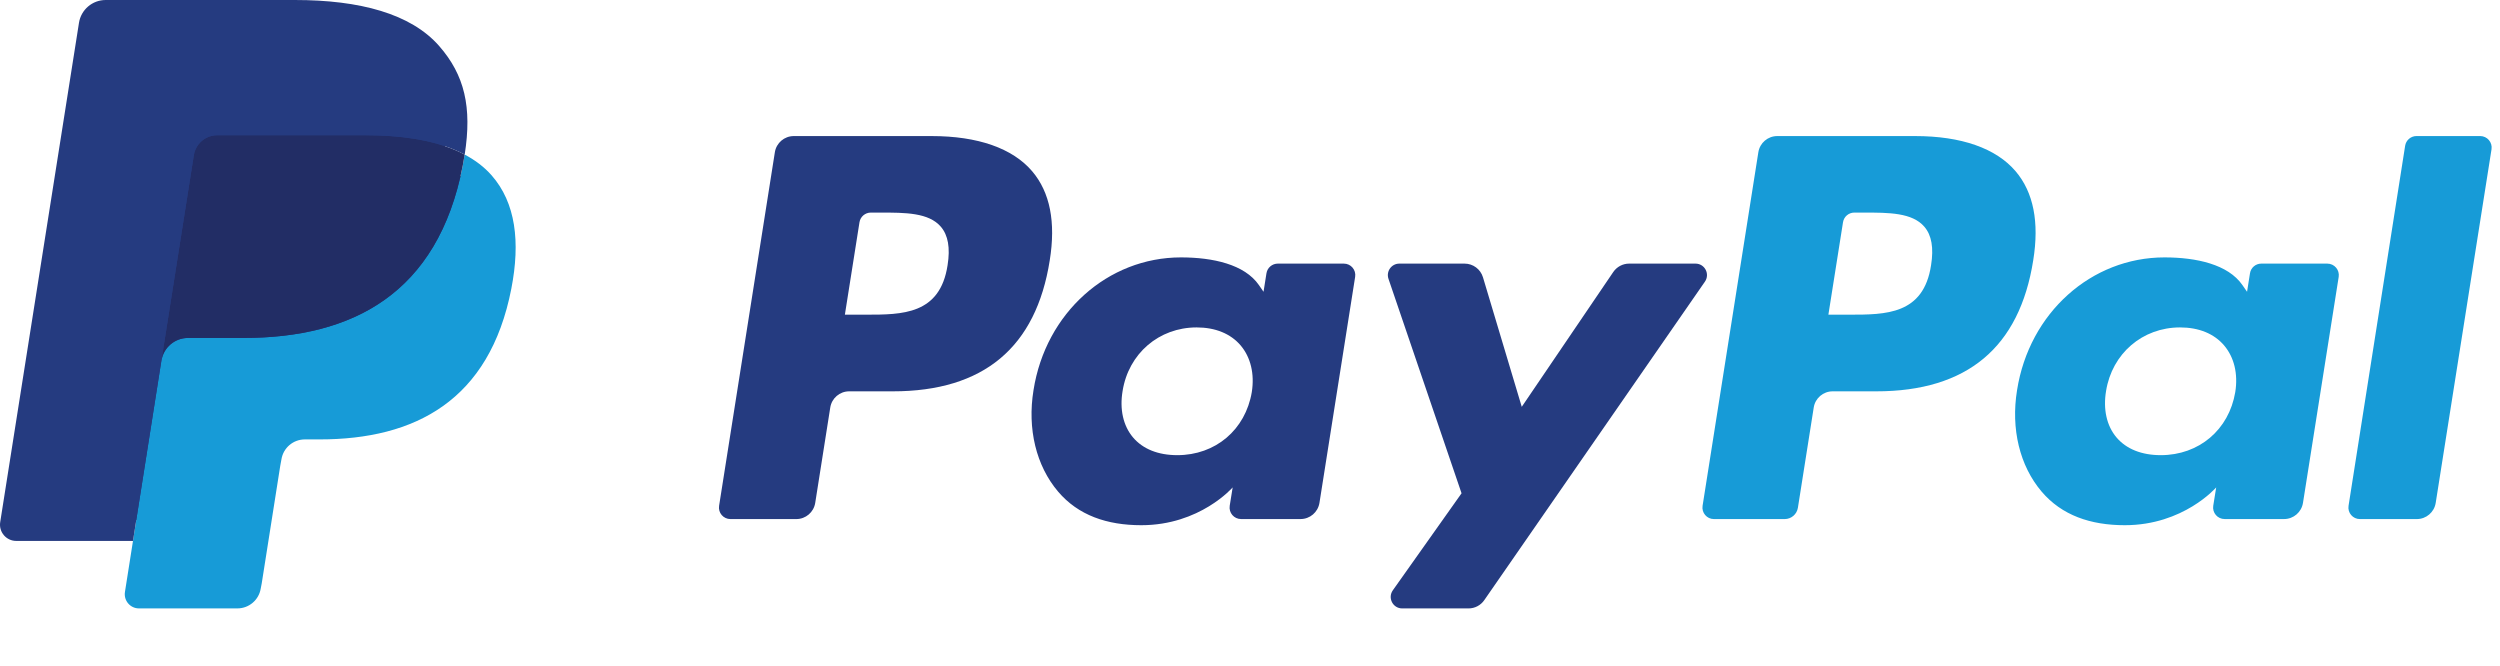
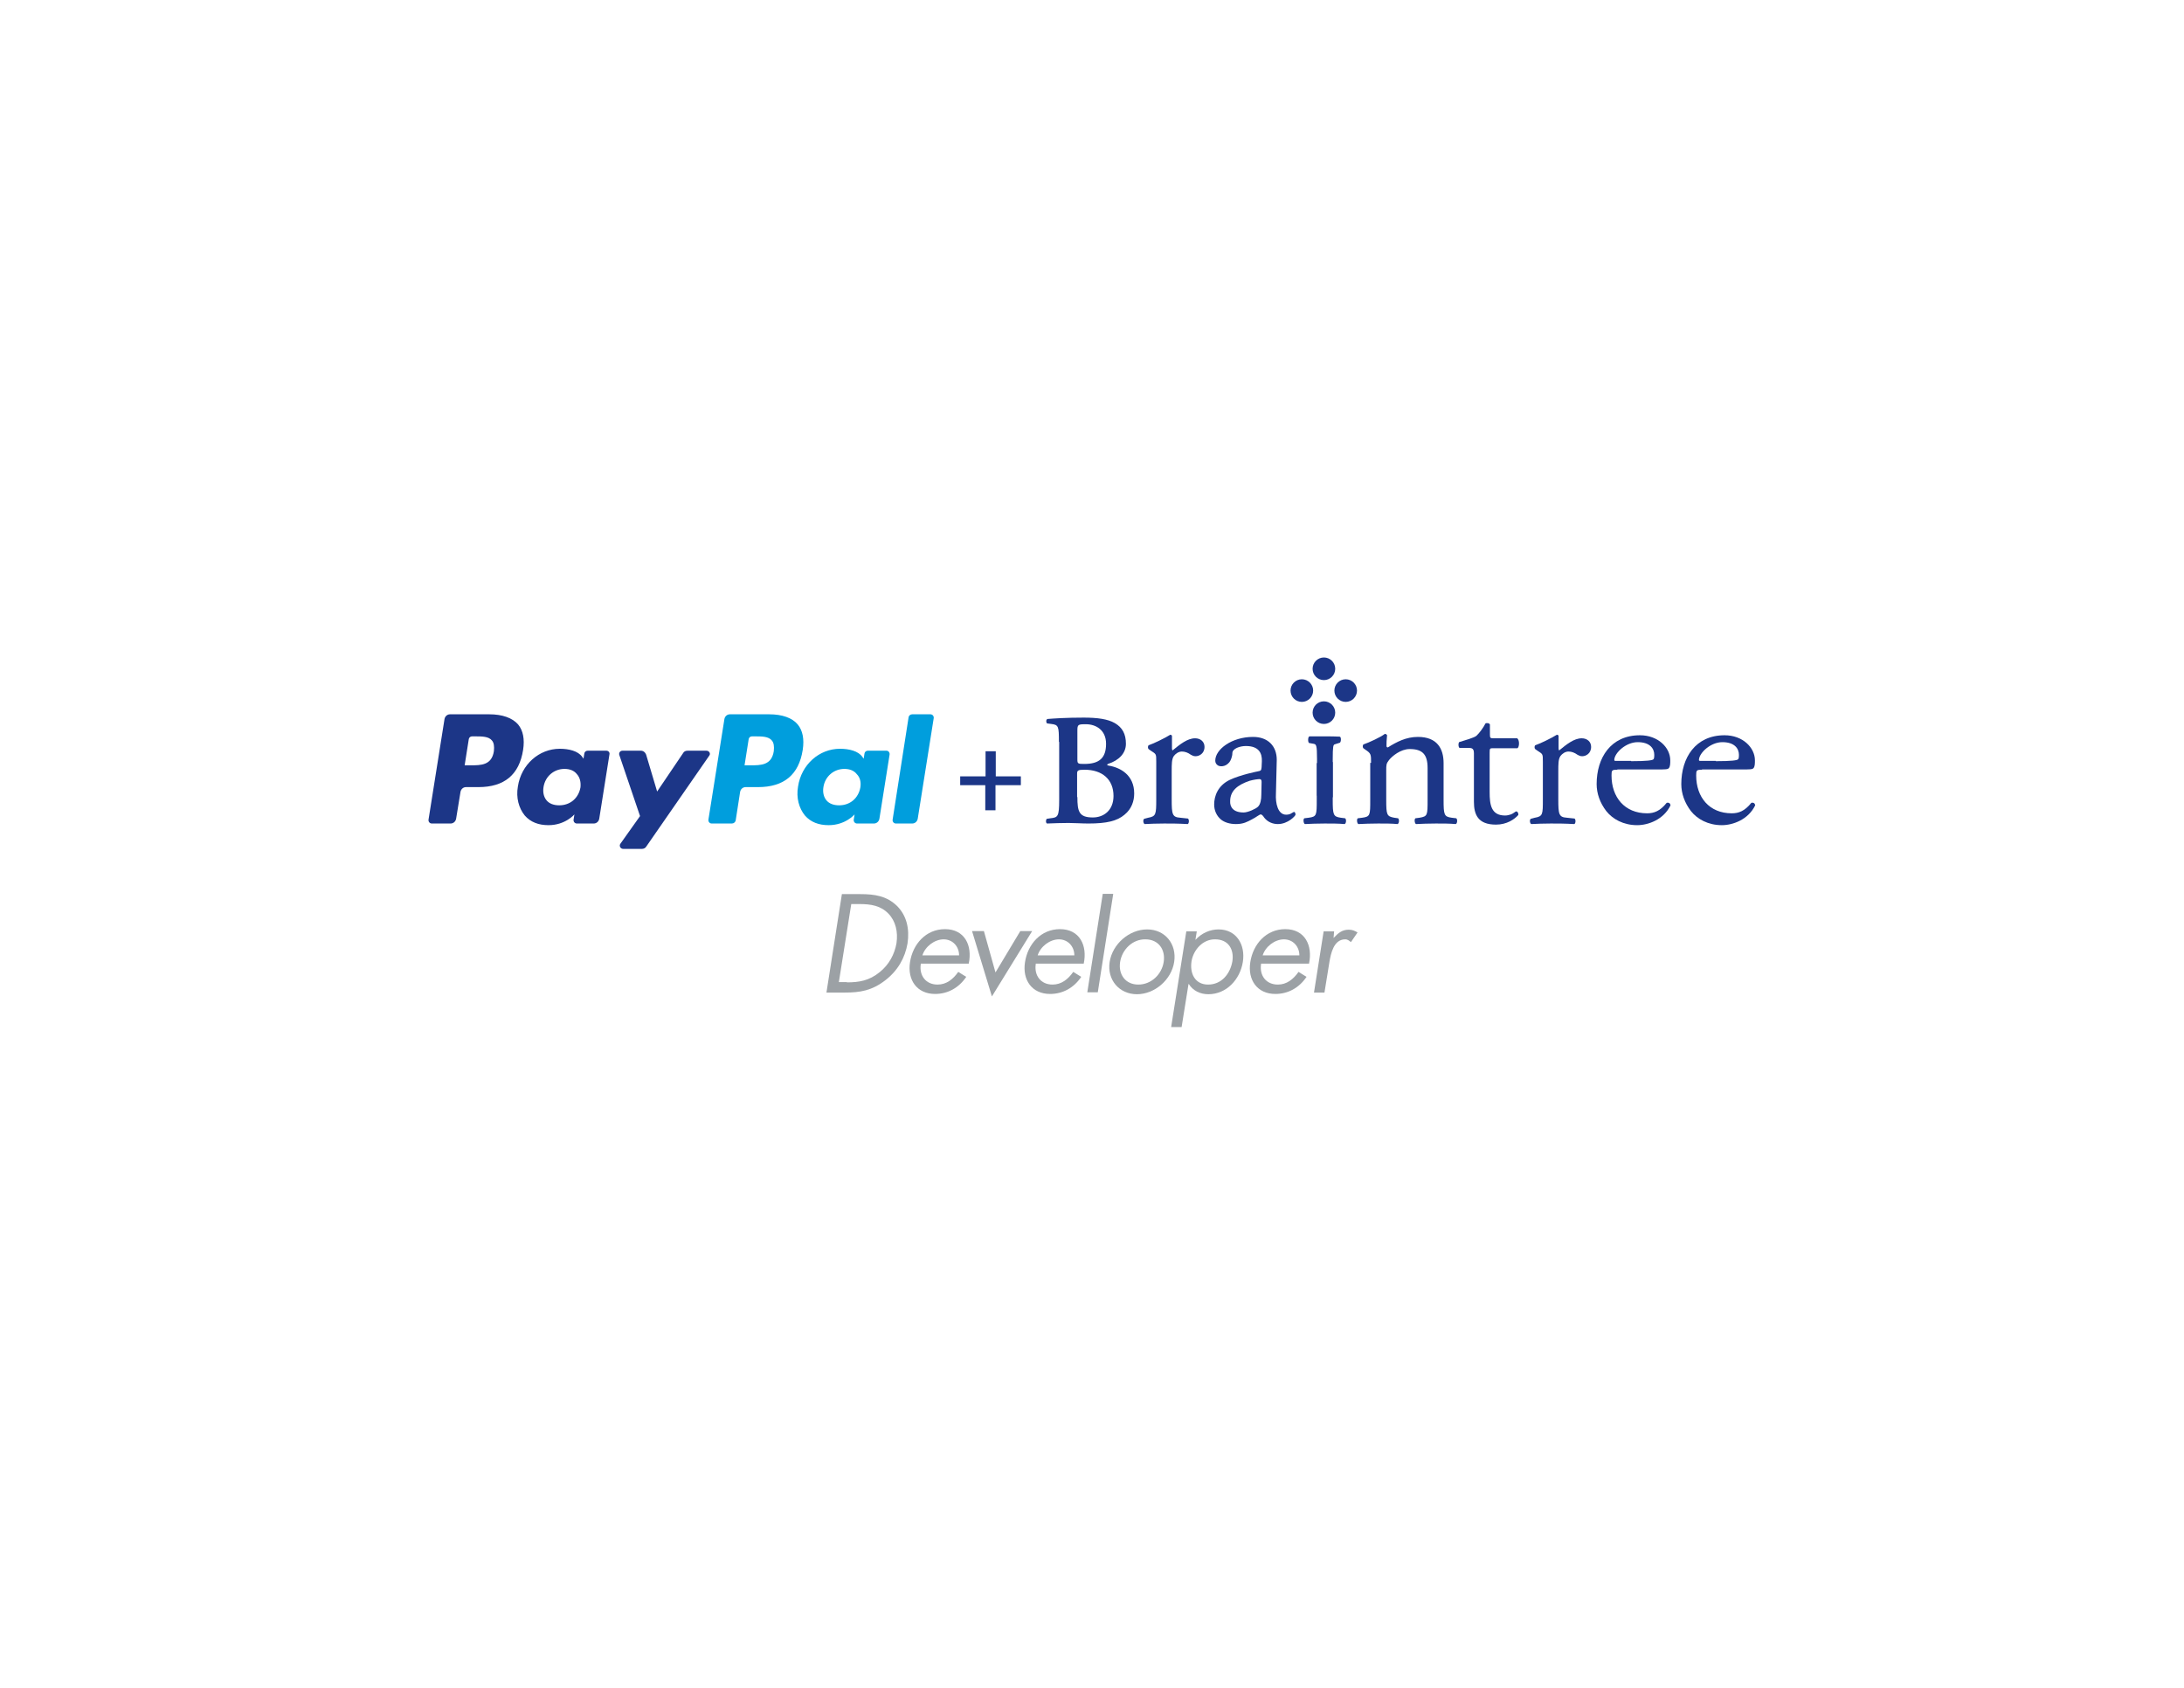
- <svg xmlns="http://www.w3.org/2000/svg" version="1.1" id="Layer_1" x="0px" y="0px" width="124px" height="33px" viewBox="0 0 124 33" enable-background="new 0 0 124 33" xml:space="preserve">
-   <path fill="#253B80" d="M46.211,6.749h-6.839c-0.468,0-0.866,0.34-0.939,0.802l-2.766,17.537c-0.055,0.346,0.213,0.658,0.564,0.658  h3.265c0.468,0,0.866-0.34,0.939-0.803l0.746-4.73c0.072-0.463,0.471-0.803,0.938-0.803h2.165c4.505,0,7.105-2.18,7.784-6.5  c0.306-1.89,0.013-3.375-0.872-4.415C50.224,7.353,48.5,6.749,46.211,6.749z M47,13.154c-0.374,2.454-2.249,2.454-4.062,2.454  h-1.032l0.724-4.583c0.043-0.277,0.283-0.481,0.563-0.481h0.473c1.235,0,2.4,0,3.002,0.704C47.027,11.668,47.137,12.292,47,13.154z" />
-   <path fill="#253B80" d="M66.654,13.075h-3.275c-0.279,0-0.52,0.204-0.563,0.481l-0.145,0.916l-0.229-0.332  c-0.709-1.029-2.29-1.373-3.868-1.373c-3.619,0-6.71,2.741-7.312,6.586c-0.313,1.918,0.132,3.752,1.22,5.031  c0.998,1.176,2.426,1.666,4.125,1.666c2.916,0,4.533-1.875,4.533-1.875l-0.146,0.91c-0.055,0.348,0.213,0.66,0.562,0.66h2.95  c0.469,0,0.865-0.34,0.939-0.803l1.77-11.209C67.271,13.388,67.004,13.075,66.654,13.075z M62.089,19.449  c-0.316,1.871-1.801,3.127-3.695,3.127c-0.951,0-1.711-0.305-2.199-0.883c-0.484-0.574-0.668-1.391-0.514-2.301  c0.295-1.855,1.805-3.152,3.67-3.152c0.93,0,1.686,0.309,2.184,0.892C62.034,17.721,62.232,18.543,62.089,19.449z" />
-   <path fill="#253B80" d="M84.096,13.075h-3.291c-0.314,0-0.609,0.156-0.787,0.417l-4.539,6.686l-1.924-6.425  c-0.121-0.402-0.492-0.678-0.912-0.678h-3.234c-0.393,0-0.666,0.384-0.541,0.754l3.625,10.638l-3.408,4.811  c-0.268,0.379,0.002,0.9,0.465,0.9h3.287c0.312,0,0.604-0.152,0.781-0.408L84.564,13.97C84.826,13.592,84.557,13.075,84.096,13.075z  " />
-   <path fill="#179BD7" d="M94.992,6.749h-6.84c-0.467,0-0.865,0.34-0.938,0.802l-2.766,17.537c-0.055,0.346,0.213,0.658,0.562,0.658  h3.51c0.326,0,0.605-0.238,0.656-0.562l0.785-4.971c0.072-0.463,0.471-0.803,0.938-0.803h2.164c4.506,0,7.105-2.18,7.785-6.5  c0.307-1.89,0.012-3.375-0.873-4.415C99.004,7.353,97.281,6.749,94.992,6.749z M95.781,13.154c-0.373,2.454-2.248,2.454-4.062,2.454  h-1.031l0.725-4.583c0.043-0.277,0.281-0.481,0.562-0.481h0.473c1.234,0,2.4,0,3.002,0.704  C95.809,11.668,95.918,12.292,95.781,13.154z" />
-   <path fill="#179BD7" d="M115.434,13.075h-3.273c-0.281,0-0.52,0.204-0.562,0.481l-0.145,0.916l-0.23-0.332  c-0.709-1.029-2.289-1.373-3.867-1.373c-3.619,0-6.709,2.741-7.311,6.586c-0.312,1.918,0.131,3.752,1.219,5.031  c1,1.176,2.426,1.666,4.125,1.666c2.916,0,4.533-1.875,4.533-1.875l-0.146,0.91c-0.055,0.348,0.213,0.66,0.564,0.66h2.949  c0.467,0,0.865-0.34,0.938-0.803l1.771-11.209C116.053,13.388,115.785,13.075,115.434,13.075z M110.869,19.449  c-0.314,1.871-1.801,3.127-3.695,3.127c-0.949,0-1.711-0.305-2.199-0.883c-0.484-0.574-0.666-1.391-0.514-2.301  c0.297-1.855,1.805-3.152,3.67-3.152c0.93,0,1.686,0.309,2.184,0.892C110.816,17.721,111.014,18.543,110.869,19.449z" />
-   <path fill="#179BD7" d="M119.295,7.23l-2.807,17.858c-0.055,0.346,0.213,0.658,0.562,0.658h2.822c0.469,0,0.867-0.34,0.939-0.803  l2.768-17.536c0.055-0.346-0.213-0.659-0.562-0.659h-3.16C119.578,6.749,119.338,6.953,119.295,7.23z" />
-   <path fill="#253B80" d="M7.266,29.154l0.523-3.322l-1.165-0.027H1.061L4.927,1.292C4.939,1.218,4.978,1.149,5.035,1.1  c0.057-0.049,0.13-0.076,0.206-0.076h9.38c3.114,0,5.263,0.648,6.385,1.927c0.526,0.6,0.861,1.227,1.023,1.917  c0.17,0.724,0.173,1.589,0.007,2.644l-0.012,0.077v0.676l0.526,0.298c0.443,0.235,0.795,0.504,1.065,0.812  c0.45,0.513,0.741,1.165,0.864,1.938c0.127,0.795,0.085,1.741-0.123,2.812c-0.24,1.232-0.628,2.305-1.152,3.183  c-0.482,0.809-1.096,1.48-1.825,2c-0.696,0.494-1.523,0.869-2.458,1.109c-0.906,0.236-1.939,0.355-3.072,0.355h-0.73  c-0.522,0-1.029,0.188-1.427,0.525c-0.399,0.344-0.663,0.814-0.744,1.328l-0.055,0.299l-0.924,5.855l-0.042,0.215  c-0.011,0.068-0.03,0.102-0.058,0.125c-0.025,0.021-0.061,0.035-0.096,0.035H7.266z" />
-   <path fill="#179BD7" d="M23.048,7.667L23.048,7.667L23.048,7.667c-0.028,0.179-0.06,0.362-0.096,0.55  c-1.237,6.351-5.469,8.545-10.874,8.545H9.326c-0.661,0-1.218,0.48-1.321,1.132l0,0l0,0L6.596,26.83l-0.399,2.533  c-0.067,0.428,0.263,0.814,0.695,0.814h4.881c0.578,0,1.069-0.42,1.16-0.99l0.048-0.248l0.919-5.832l0.059-0.32  c0.09-0.572,0.582-0.992,1.16-0.992h0.73c4.729,0,8.431-1.92,9.513-7.476c0.452-2.321,0.218-4.259-0.978-5.622  C24.022,8.286,23.573,7.945,23.048,7.667z" />
-   <path fill="#222D65" d="M21.754,7.151c-0.189-0.055-0.384-0.105-0.584-0.15c-0.201-0.044-0.407-0.083-0.619-0.117  c-0.742-0.12-1.555-0.177-2.426-0.177h-7.352c-0.181,0-0.353,0.041-0.507,0.115C9.927,6.985,9.675,7.306,9.614,7.699L8.05,17.605  l-0.045,0.289c0.103-0.652,0.66-1.132,1.321-1.132h2.752c5.405,0,9.637-2.195,10.874-8.545c0.037-0.188,0.068-0.371,0.096-0.55  c-0.313-0.166-0.652-0.308-1.017-0.429C21.941,7.208,21.848,7.179,21.754,7.151z" />
-   <path fill="#253B80" d="M9.614,7.699c0.061-0.393,0.313-0.714,0.652-0.876c0.155-0.074,0.326-0.115,0.507-0.115h7.352  c0.871,0,1.684,0.057,2.426,0.177c0.212,0.034,0.418,0.073,0.619,0.117c0.2,0.045,0.395,0.095,0.584,0.15  c0.094,0.028,0.187,0.057,0.278,0.086c0.365,0.121,0.704,0.264,1.017,0.429c0.368-2.347-0.003-3.945-1.272-5.392  C20.378,0.682,17.853,0,14.622,0h-9.38c-0.66,0-1.223,0.48-1.325,1.133L0.01,25.898c-0.077,0.49,0.301,0.932,0.795,0.932h5.791  l1.454-9.225L9.614,7.699z" />
+ <svg xmlns="http://www.w3.org/2000/svg" version="1.1" id="Layer_1" x="0px" y="0px" viewBox="0 0 792 612" enable-background="new 0 0 792 612" xml:space="preserve">
+   <g>
+     <g>
+       <path fill="#1C3687" d="M348.3,281.5h9.1v-9.1h3.7v9.1h9.1v3.2H361v9.1h-3.7v-9.1h-9.1V281.5z" />
+     </g>
+     <g>
+       <path fill="#1C3687" d="M456.1,279.7c1.1-0.2,1.3-0.3,1.4-1.5l0.1-2.2c0.1-2.8-1-5.5-5.8-5.5c-2.1,0-4.9,0.9-4.9,2.6    c0,1.2-0.6,2.7-1.1,3.3c-1.5,1.8-3.5,1.6-4.2,1.1c-0.6-0.4-0.9-1-0.9-1.7c0-4.1,6-8.6,13.7-8.6c5.5,0,8.6,3.4,8.6,8.3l-0.3,12.3    c-0.2,3.5,0.7,7.6,3.7,7.6c0.8,0,1.5-0.2,1.9-0.5c0.4-0.2,0.8-0.5,1-0.5c0.3,0,0.5,0.5,0.5,1c0,0.4-2.7,3.4-6.4,3.4    c-1.8,0-3.7-0.7-5-2.4c-0.3-0.5-0.8-1.1-1.2-1.1c-0.5,0-1.6,1-3.2,1.8c-1.7,0.9-3.1,1.7-5.8,1.7c-2.2,0-4.2-0.6-5.5-1.7    c-1.5-1.3-2.4-3.2-2.4-5.4c0-3,1.3-6.8,5.6-8.9C449.9,280.9,456.1,279.7,456.1,279.7z M451,294.6c1.5,0,4.4-1.3,5.2-2.1    c0.9-0.9,1.2-2.6,1.2-4.3l0.1-4.7c0-0.8-0.3-1-0.8-1c-0.5,0-2.1,0.2-3.5,0.6c-4.5,1.5-7.1,3.7-7.1,7.4    C446,292.5,447.1,294.6,451,294.6z" />
+       <path fill="#1C3687" d="M419.3,276.2c0-3,0-2.7-2.1-4.1l-0.7-0.5c-0.3-0.3-0.3-1.2,0.1-1.4c1.8-0.6,5.9-2.6,7.8-3.8    c0.4,0.1,0.6,0.2,0.6,0.5v4.5c0,0.4,0.1,0.6,0.2,0.7c2.7-2.2,5.4-4.4,8.2-4.4c1.9,0,3.4,1.2,3.4,3.1c0,2.5-2,3.4-3.2,3.4    c-0.8,0-1.1-0.2-1.7-0.5c-1.1-0.8-2.2-1.2-3.3-1.2c-1.2,0-2.3,0.8-2.9,1.6c-0.8,1.1-0.8,2.9-0.8,5.6l0,10.1c0,5.5,0.2,6.5,3.1,6.7    l2.8,0.3c0.5,0.4,0.4,1.8-0.1,2c-3.6-0.2-5.9-0.2-8.5-0.2c-2.8,0-5.1,0.1-7.1,0.2c-0.5-0.2-0.7-1.5-0.2-1.9l1.5-0.4    c2.8-0.5,2.9-1.2,2.9-6.7L419.3,276.2z" />
+       <path fill="#1C3687" d="M559.5,276.2c0-3,0-2.7-2.1-4.1l-0.7-0.5c-0.3-0.3-0.3-1.2,0.1-1.4c1.8-0.6,5.9-2.6,7.8-3.8    c0.4,0.1,0.6,0.2,0.6,0.5v4.5c0,0.4,0.1,0.6,0.2,0.7c2.7-2.2,5.4-4.4,8.2-4.4c1.9,0,3.4,1.2,3.4,3.1c0,2.5-2,3.4-3.2,3.4    c-0.8,0-1.1-0.2-1.7-0.5c-1.1-0.8-2.2-1.2-3.3-1.2c-1.2,0-2.3,0.8-2.9,1.6c-0.8,1.1-0.8,2.9-0.8,5.6l0,10.1c0,5.5,0.2,6.5,3.1,6.7    l2.8,0.3c0.5,0.4,0.4,1.8-0.1,2c-3.6-0.2-5.9-0.2-8.5-0.2c-2.8,0-5.1,0.1-7.1,0.2c-0.5-0.2-0.7-1.5-0.2-1.9l1.5-0.4    c2.9-0.5,2.9-1.2,2.9-6.7L559.5,276.2z" />
+       <path fill="#1C3687" d="M483.3,276.3V290c0,5.5,0.2,6.1,2.9,6.5l1.6,0.2c0.5,0.4,0.4,1.9-0.2,2.1c-2.3-0.2-4.5-0.2-7.2-0.2    c-2.8,0-5.1,0.1-7.2,0.2c-0.5-0.2-0.7-1.8-0.2-2.1l1.6-0.2c2.9-0.4,2.9-0.9,2.9-6.5v-13.3" />
+       <path fill="#1C3687" d="M477.6,288.5v-13.3c0-5.1-0.3-5.3-1.2-5.5l-1.7-0.3c-0.5-0.4-0.4-2.4,0.2-2.4c2.2,0,2.8,0,5.6,0    c2.7,0,2.8,0,5.3,0.1c0.6,0,0.6,1.8,0.1,2.2l-1.9,0.6c-0.5,0.2-0.7,0.6-0.7,5.5v13.7" />
+       <path fill="#1C3687" d="M497.2,276.6c0-3.1,0-3.4-2.1-4.8l-0.7-0.5c-0.3-0.3-0.3-1.2,0.1-1.4c1.8-0.6,6.2-2.6,7.7-3.8    c0.3,0,0.7,0.2,0.8,0.5c-0.2,1.8-0.2,2.9-0.2,3.6c0,0.5,0,0.8,0.5,0.8c3.2-2,6.6-3.8,10.9-3.8c7,0,9.3,4.3,9.3,9.5V290    c0,5.5,0.2,6.1,2.9,6.5l1.7,0.2c0.5,0.4,0.4,1.9-0.2,2.1c-2.3-0.2-4.5-0.2-7.2-0.2c-2.8,0-5.1,0.1-7.2,0.2    c-0.5-0.2-0.7-1.8-0.2-2.1l1.5-0.2c2.9-0.5,2.9-0.9,2.9-6.5v-11.5c0-5-1.9-6.9-6.5-6.9c-3.3,0-6.4,2.6-7.5,4c-1,1.3-1,1.7-1,3.9    V290c0,5.5,0.2,6,2.9,6.5l1.4,0.2c0.5,0.4,0.4,1.9-0.2,2.1c-2.1-0.2-4.3-0.2-7-0.2c-2.8,0-5.1,0.1-7.2,0.2    c-0.5-0.2-0.7-1.8-0.2-2.1l1.6-0.2c2.9-0.4,2.9-0.9,2.9-6.5V276.6z" />
+       <path fill="#1C3687" d="M541.6,271.3c-1.3,0-1.4,0-1.4,1.6v14.3c0,4.5,0.5,8.5,5.6,8.5c0.8,0,1.5-0.2,2.1-0.4    c0.7-0.2,1.7-1.1,1.9-1.1c0.6,0,0.9,0.8,0.8,1.3c-1.4,1.6-4.2,3.5-8.1,3.5c-6.6,0-8-3.7-8-8.3l0-17.6c0-2.1-1.1-1.9-2.7-1.9h-2.5    c-0.5-0.3-0.5-1.6-0.2-2.1c2.2-0.7,5.5-1.6,6.3-2.3c1-0.9,2.5-2.9,3.3-4.5c0.4-0.2,1.3-0.2,1.6,0.4v3.5c0,1.4,0.1,1.5,1.4,1.5h8.5    c0.9,0.7,0.8,3.1,0.1,3.6H541.6z" />
+       <path fill="#1C3687" d="M586.5,279.1c-2,0-2.1,0.2-2.1,2.1c0,7.8,4.7,13.7,12.9,13.7c2.5,0,4.7-0.8,7.1-3.8    c0.8-0.2,1.3,0.2,1.4,0.9c-2.5,5.2-8.1,7.2-12.1,7.2c-5,0-8.9-2.2-11.2-5.1c-2.3-3-3.5-6.4-3.5-9.8c0-9.5,5.1-17.7,15.7-17.7    c6.6,0,11,4.5,11,9.1c0,1.1,0,2.2-0.5,2.8c-0.4,0.5-1.3,0.5-4.5,0.5H586.5z M591.5,276c5.7,0,7.8-0.3,8.1-0.7    c0.2-0.2,0.3-0.6,0.3-1.6c0-2.2-1.5-4.6-6-4.6c-4.3,0-8.4,3.9-8.5,6.4c0,0.2,0,0.4,0.5,0.4H591.5z" />
+       <path fill="#1C3687" d="M617.2,279.1c-2,0-2.1,0.2-2.1,2.1c0,7.8,4.7,13.7,12.9,13.7c2.5,0,4.7-0.8,7.1-3.8    c0.8-0.2,1.3,0.2,1.4,0.9c-2.5,5.2-8.1,7.2-12.1,7.2c-5,0-8.9-2.2-11.2-5.1c-2.3-3-3.5-6.4-3.5-9.8c0-9.5,5.1-17.7,15.7-17.7    c6.6,0,11,4.5,11,9.1c0,1.1,0,2.2-0.5,2.8c-0.4,0.5-1.3,0.5-4.5,0.5H617.2z M622.2,276c5.7,0,7.8-0.3,8.1-0.7    c0.2-0.2,0.3-0.6,0.3-1.6c0-2.2-1.5-4.6-6-4.6c-4.3,0-8.4,3.9-8.5,6.4c0,0.2,0,0.4,0.5,0.4H622.2z" />
+       <path fill="#1C3687" d="M384,269c0-5.6-0.1-6.2-2.8-6.5l-1.5-0.2c-0.4-0.4-0.4-1.3,0.1-1.6c2.6-0.2,6.8-0.5,13.2-0.5    c4.9,0,8.7,0.5,11.3,2c2.7,1.6,4,3.9,4,7.5c0,3.4-2.5,6-6.5,7.3c-0.2,0.1-0.3,0.2-0.3,0.3c0,0.1,0.1,0.2,0.5,0.3    c4.4,0.7,9.3,3.5,9.3,10.1c0,2.7-0.9,5.6-3.5,7.7c-2.7,2.3-6.5,3.2-13.1,3.2c-2.5,0-5-0.2-7.2-0.2c-2.5,0-5.3,0.1-7.8,0.2    c-0.5-0.2-0.5-1.3-0.1-1.7l1.3-0.2c2.7-0.3,3.2-0.5,3.2-6.7V269z M390.7,275.4c0,1.5,0.2,1.6,2.5,1.6c5.4,0,7.9-2.1,7.9-7.3    c0-5.1-3.8-7.1-7.3-7.1c-2.9,0-3.1,0.1-3.1,2.4V275.4z M390.7,289c0,5.3,0.6,7.4,5.6,7.4c4,0,7.5-2.6,7.5-7.8    c0-6-4.1-9.5-10.5-9.5c-2.5,0-2.7,0.3-2.7,1.5V289z" />
+       <g>
+         <g>
+           <circle fill="#1C3687" cx="480.1" cy="242.5" r="4.1" />
+           <circle fill="#1C3687" cx="480.1" cy="258.4" r="4.1" />
+         </g>
+         <g>
+           <circle fill="#1C3687" cx="488" cy="250.4" r="4.1" />
+           <circle fill="#1C3687" cx="472.1" cy="250.4" r="4.1" />
+         </g>
+       </g>
+     </g>
+     <g>
+       <g>
+         <g>
+           <g>
+             <path fill="#009EDD" d="M278.9,259h-14.2c-1,0-1.8,0.7-2,1.7l-5.8,36.5c-0.1,0.7,0.4,1.4,1.2,1.4h7.3c0.7,0,1.3-0.5,1.4-1.2       l1.6-10.3c0.2-1,1-1.7,2-1.7h4.5c9.4,0,14.8-4.5,16.2-13.5c0.6-3.9,0-7-1.8-9.2C287.3,260.3,283.7,259,278.9,259z M280.6,272.4       c-0.8,5.1-4.7,5.1-8.5,5.1H270l1.5-9.5c0.1-0.6,0.6-1,1.2-1h1c2.6,0,5,0,6.2,1.5C280.6,269.3,280.8,270.6,280.6,272.4z" />
+             <path fill="#1C3687" d="M177.4,259h-14.2c-1,0-1.8,0.7-2,1.7l-5.8,36.5c-0.1,0.7,0.4,1.4,1.2,1.4h6.8c1,0,1.8-0.7,2-1.7       l1.6-9.8c0.2-1,1-1.7,2-1.7h4.5c9.4,0,14.8-4.5,16.2-13.5c0.6-3.9,0-7-1.8-9.2C185.8,260.3,182.2,259,177.4,259z M179.1,272.4       c-0.8,5.1-4.7,5.1-8.5,5.1h-2.1l1.5-9.5c0.1-0.6,0.6-1,1.2-1h1c2.6,0,5,0,6.2,1.5C179.1,269.3,179.3,270.6,179.1,272.4z" />
+             <path fill="#1C3687" d="M219.9,272.2h-6.8c-0.6,0-1.1,0.4-1.2,1l-0.3,1.9l-0.5-0.7c-1.5-2.1-4.8-2.9-8.1-2.9       c-7.5,0-14,5.7-15.2,13.7c-0.7,4,0.3,7.8,2.5,10.5c2.1,2.4,5,3.5,8.6,3.5c6.1,0,9.4-3.9,9.4-3.9l-0.3,1.9       c-0.1,0.7,0.4,1.4,1.2,1.4h6.1c1,0,1.8-0.7,2-1.7l3.7-23.3C221.2,272.9,220.7,272.2,219.9,272.2z M210.5,285.5       c-0.7,3.9-3.7,6.5-7.7,6.5c-2,0-3.6-0.6-4.6-1.8c-1-1.2-1.4-2.9-1.1-4.8c0.6-3.9,3.8-6.6,7.6-6.6c1.9,0,3.5,0.6,4.5,1.9       C210.3,281.9,210.7,283.6,210.5,285.5z" />
+             <path fill="#009EDD" d="M321.5,272.2h-6.8c-0.6,0-1.1,0.4-1.2,1l-0.3,1.9l-0.5-0.7c-1.5-2.1-4.8-2.9-8.1-2.9       c-7.5,0-14,5.7-15.2,13.7c-0.7,4,0.3,7.8,2.5,10.5c2.1,2.4,5,3.5,8.6,3.5c6.1,0,9.4-3.9,9.4-3.9l-0.3,1.9       c-0.1,0.7,0.4,1.4,1.2,1.4h6.1c1,0,1.8-0.7,2-1.7l3.7-23.3C322.7,272.9,322.2,272.2,321.5,272.2z M312,285.5       c-0.7,3.9-3.7,6.5-7.7,6.5c-2,0-3.6-0.6-4.6-1.8c-1-1.2-1.4-2.9-1.1-4.8c0.6-3.9,3.8-6.6,7.6-6.6c1.9,0,3.5,0.6,4.5,1.9       C311.9,281.9,312.3,283.6,312,285.5z" />
+             <path fill="#1C3687" d="M256.2,272.2h-6.9c-0.7,0-1.3,0.3-1.6,0.9l-9.4,13.9l-4-13.4c-0.3-0.8-1-1.4-1.9-1.4h-6.7       c-0.8,0-1.4,0.8-1.1,1.6l7.5,22.1l-7.1,10c-0.6,0.8,0,1.9,1,1.9h6.8c0.6,0,1.3-0.3,1.6-0.9l22.8-32.9       C257.8,273.3,257.2,272.2,256.2,272.2z" />
+           </g>
+         </g>
+         <g>
+           <path fill="#009EDD" d="M329.5,260l-5.8,37.2c-0.1,0.7,0.4,1.4,1.2,1.4h5.9c1,0,1.8-0.7,2-1.7l5.8-36.5c0.1-0.7-0.4-1.4-1.2-1.4      h-6.6C330.1,259,329.6,259.5,329.5,260z" />
+         </g>
+       </g>
+     </g>
+   </g>
+   <g>
+     <g>
+       <path fill="#9CA1A5" d="M305.3,324.2h6.7c5.3,0,9.6,0.7,13.3,4.3c3.5,3.5,4.6,8.3,3.8,13.6c-0.9,5.2-3.5,9.8-8,13.3    c-4.9,3.8-9.2,4.5-14.8,4.5h-6.6L305.3,324.2z M307.1,356.2c4.4,0,8.1-0.6,11.9-3.7c3.4-2.7,5.4-6.5,6.1-10.5    c0.6-4.1-0.3-8-2.9-10.7c-2.8-2.9-6.3-3.5-10.6-3.5h-2.9l-4.5,28.3H307.1z" />
+       <path fill="#9CA1A5" d="M333.9,349.6c-0.6,4.1,1.8,7.4,6.1,7.4c3.2,0,5.6-1.9,7.5-4.6l2.9,1.8c-2.7,4-6.7,6.2-11.3,6.2    c-6.6,0-10.1-5.1-9.1-11.5c1-6.6,5.8-12,12.7-12c7.1,0,10,5.9,8.6,12.5H333.9z M347.8,346.4c0-3.2-2.3-5.8-5.6-5.8    c-3.3,0-6.7,2.6-7.7,5.8H347.8z" />
+       <path fill="#9CA1A5" d="M361,352.6l9-15h4.3l-14.6,23.7l-7.2-23.7h4.3L361,352.6z" />
+       <path fill="#9CA1A5" d="M375.6,349.6c-0.6,4.1,1.8,7.4,6.1,7.4c3.2,0,5.6-1.9,7.5-4.6l2.9,1.8c-2.7,4-6.7,6.2-11.3,6.2    c-6.6,0-10.1-5.1-9.1-11.5c1-6.6,5.8-12,12.7-12c7.1,0,10,5.9,8.6,12.5H375.6z M389.6,346.4c0-3.2-2.3-5.8-5.6-5.8    c-3.3,0-6.7,2.6-7.7,5.8H389.6z" />
+       <path fill="#9CA1A5" d="M402.4,348.8c1-6.5,7.1-11.8,13.6-11.8c6.5,0,10.8,5.3,9.8,11.8c-1,6.5-7.1,11.7-13.5,11.7    S401.4,355.3,402.4,348.8z M406.2,348.8c-0.7,4.5,1.9,8.2,6.6,8.2c4.7,0,8.5-3.7,9.2-8.2c0.7-4.5-1.9-8.2-6.6-8.2    C410.7,340.5,406.9,344.3,406.2,348.8z" />
+       <path fill="#9CA1A5" d="M433.5,340.8L433.5,340.8c2.3-2.5,5.3-3.8,8.4-3.8c6.5,0,9.8,5.6,8.8,11.8c-1,6.3-5.9,11.7-12.5,11.7    c-3,0-5.6-1.3-7.1-3.7H431l-2.5,15.6h-3.8l5.5-34.7h3.8L433.5,340.8z M432.1,348.5c-0.7,4.4,1.2,8.5,6,8.5c4.9,0,8-3.9,8.8-8.4    c0.7-4.4-1.5-8-6.2-8C436.2,340.5,432.8,344.4,432.1,348.5z" />
+       <path fill="#9CA1A5" d="M457.3,349.6c-0.6,4.1,1.8,7.4,6.1,7.4c3.2,0,5.6-1.9,7.5-4.6l2.9,1.8c-2.7,4-6.7,6.2-11.3,6.2    c-6.6,0-10.1-5.1-9.1-11.5c1-6.6,5.8-12,12.7-12c7.1,0,10,5.9,8.6,12.5H457.3z M471.2,346.4c0-3.2-2.3-5.8-5.6-5.8    c-3.3,0-6.7,2.6-7.7,5.8H471.2z" />
+       <path fill="#9CA1A5" d="M483.6,340.1L483.6,340.1c1.7-1.8,3.1-3,5.5-3c1.3,0,2.2,0.4,3.2,1l-2.4,3.5c-0.7-0.5-1.1-1-2.1-1    c-4.2,0-5.2,5.3-5.7,8.2l-1.8,11.1h-3.8l3.5-22.2h3.8L483.6,340.1z" />
+     </g>
+     <polygon fill="#9CA1A5" points="399.9,324.1 394.3,359.8 398.1,359.8 403.7,324.1  " />
+   </g>
</svg>
